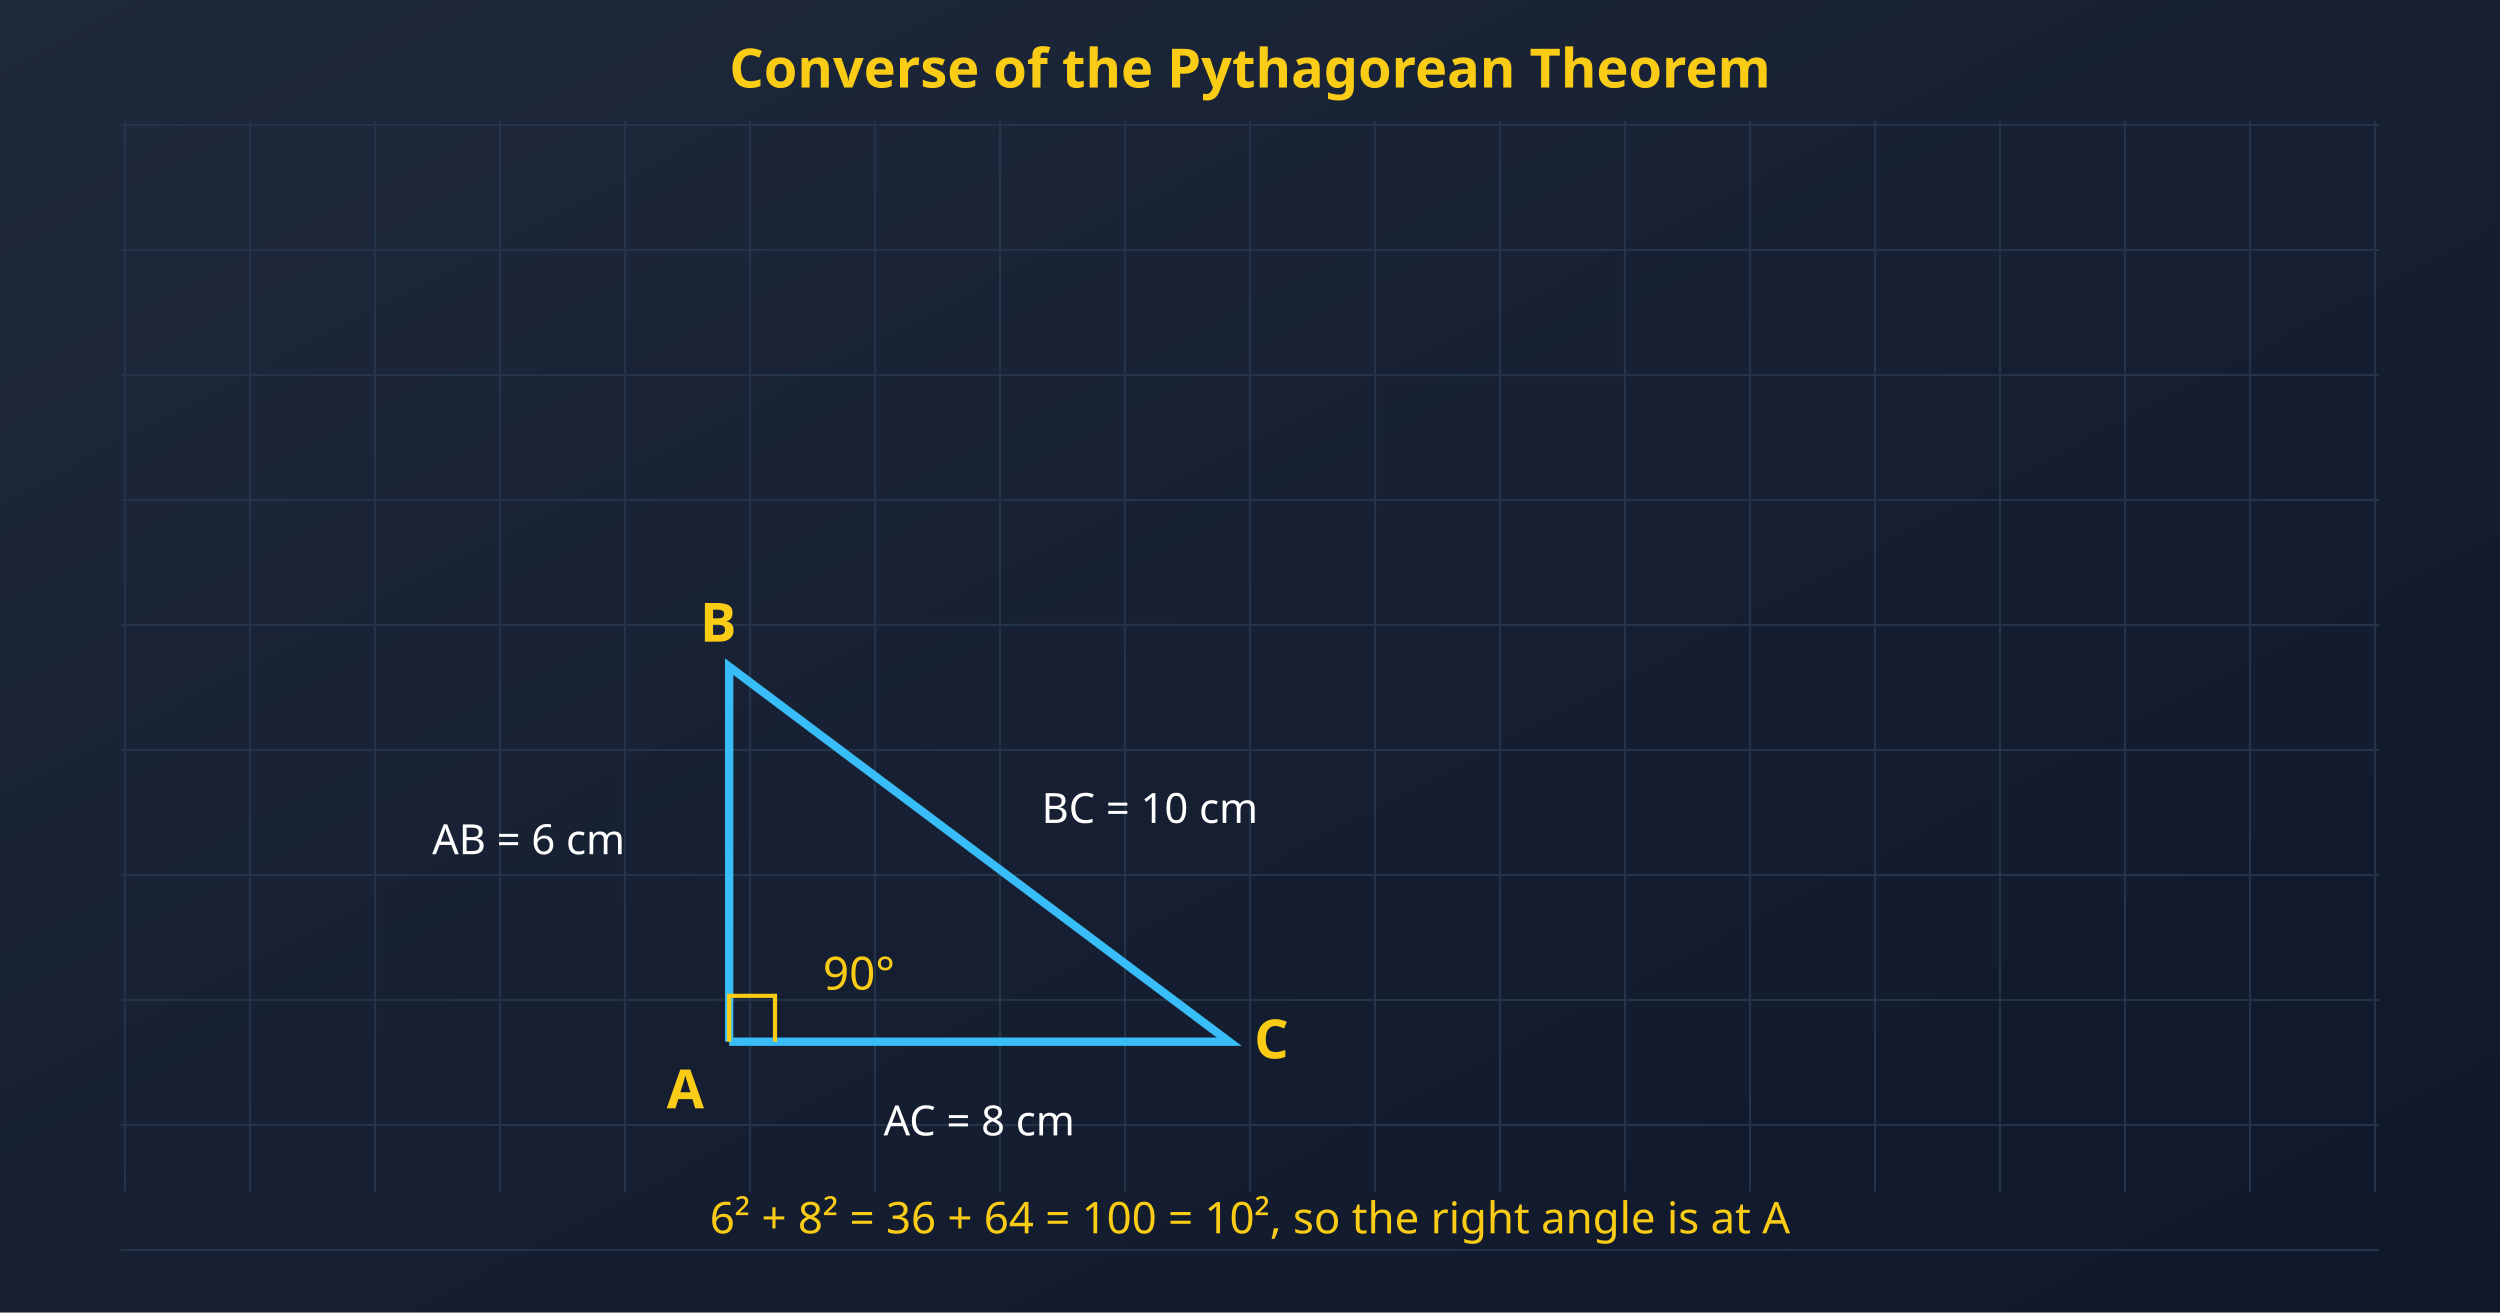
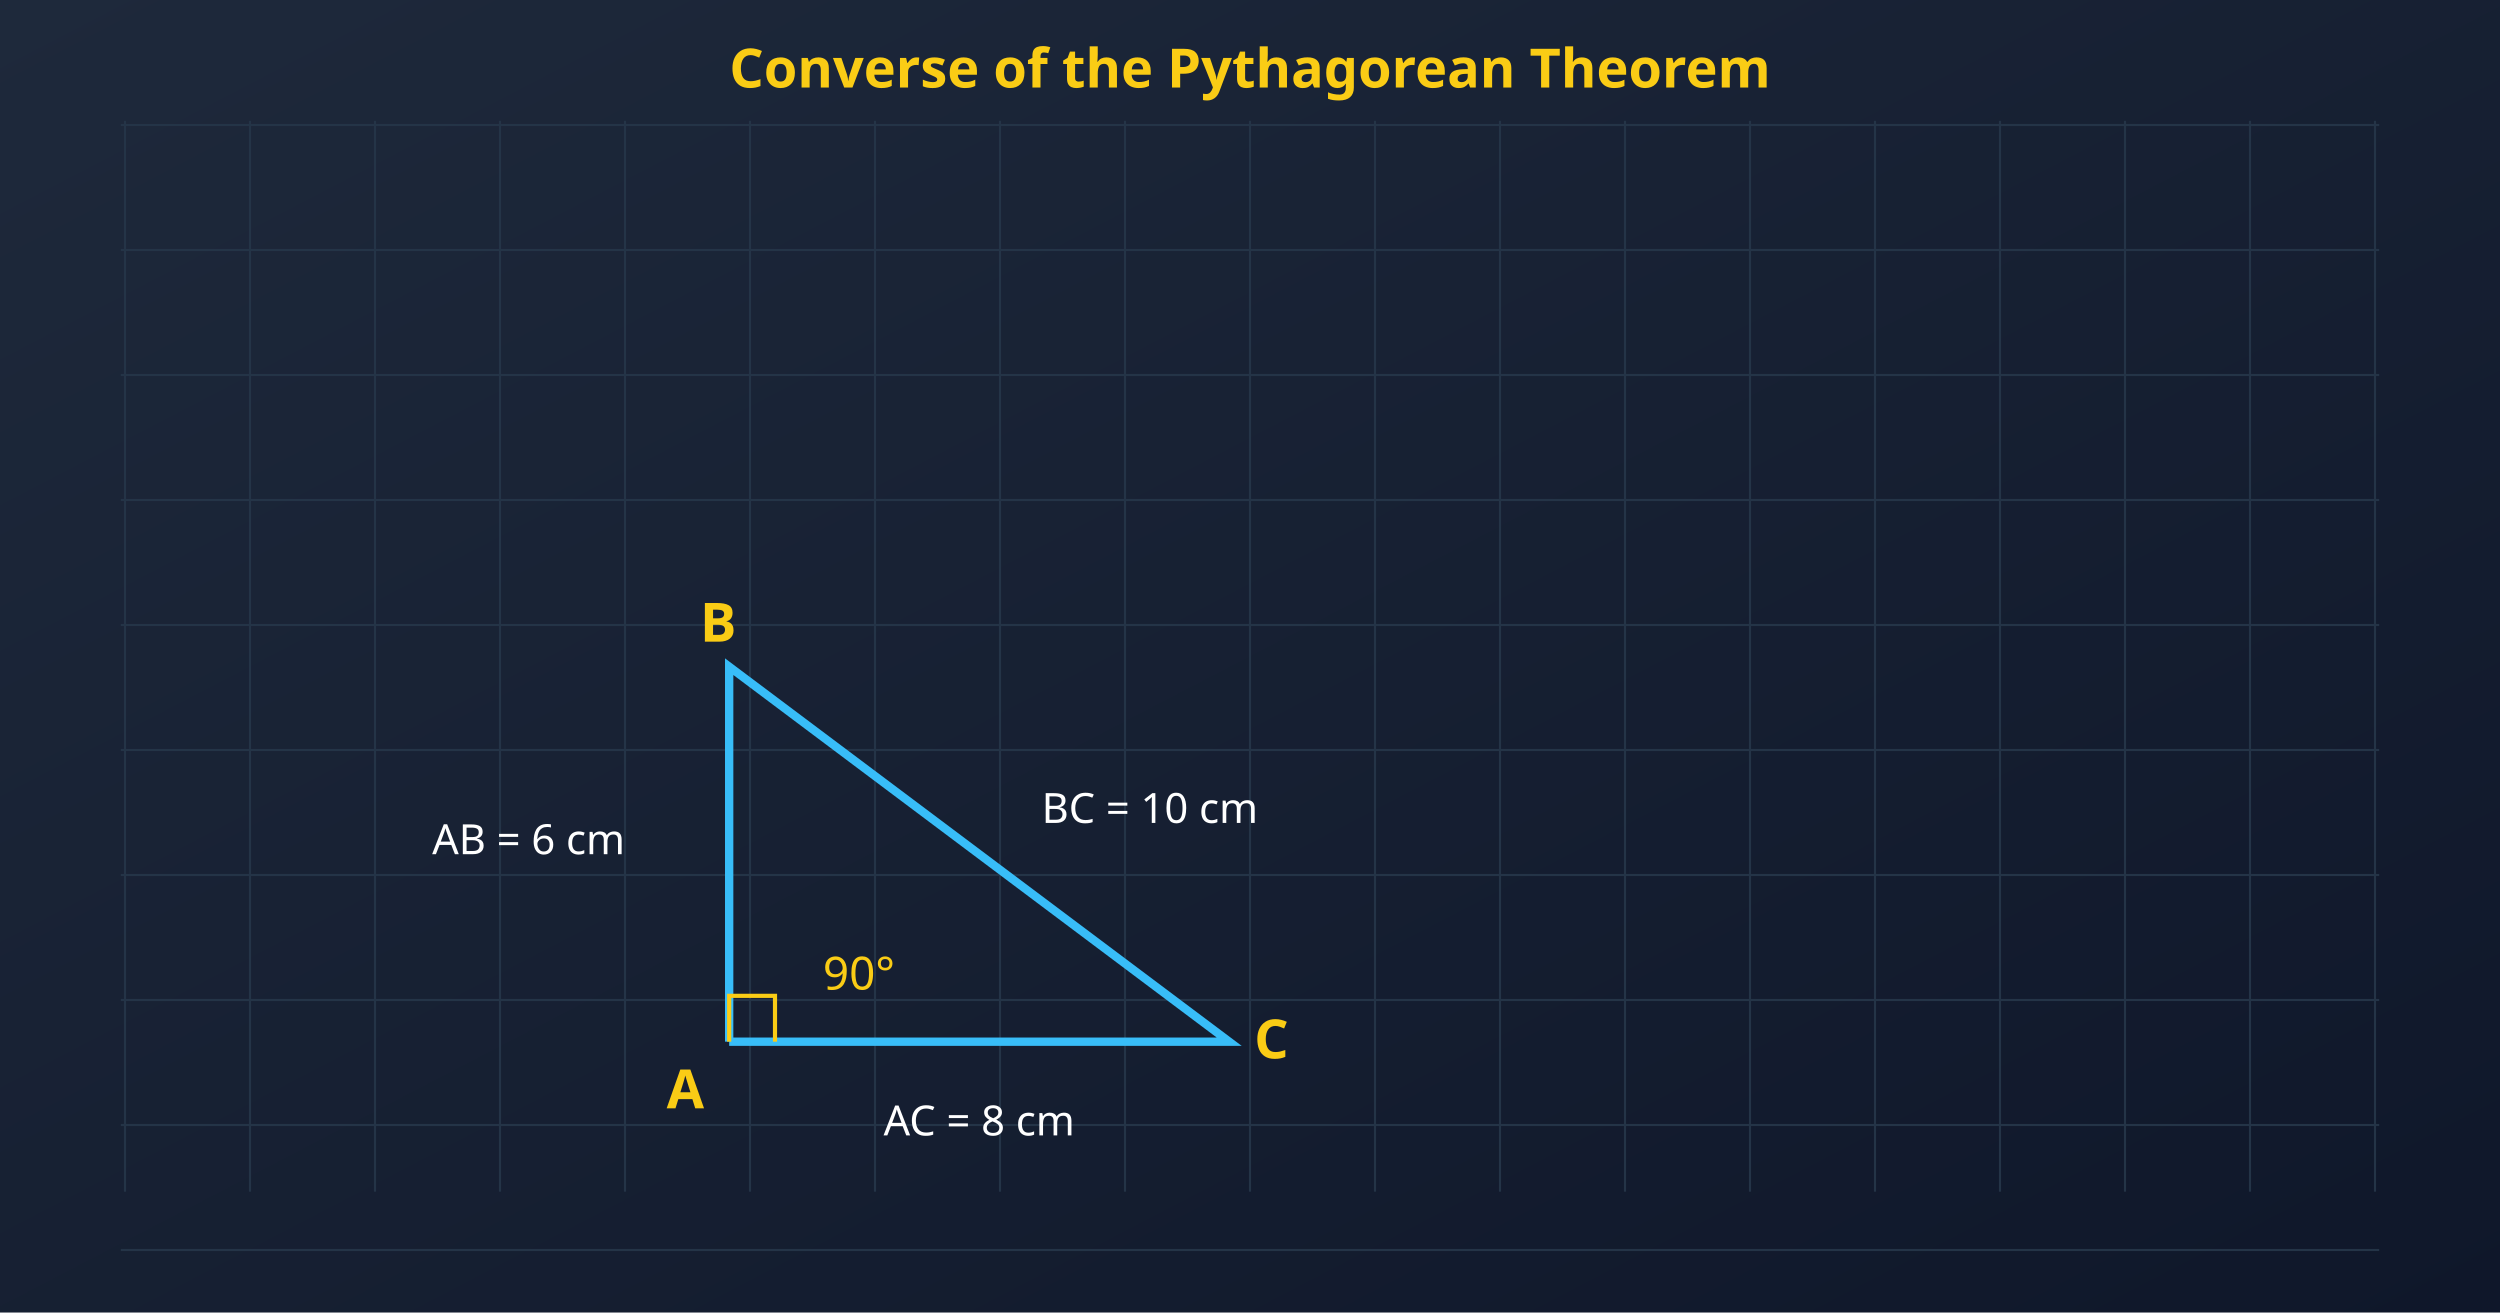
<svg xmlns="http://www.w3.org/2000/svg" width="1200" height="630" viewBox="0 0 1200 630">
  <defs>
    <linearGradient id="bg" x1="0" y1="0" x2="1" y2="1">
      <stop offset="0" stop-color="#1e293b" />
      <stop offset="1" stop-color="#0f172a" />
    </linearGradient>
  </defs>
  <rect x="0" y="0" width="1200" height="630" fill="url(#bg)" />
  <line x1="60" y1="58" x2="60" y2="572" stroke="#243447" stroke-width="1" />
  <line x1="120" y1="58" x2="120" y2="572" stroke="#243447" stroke-width="1" />
  <line x1="180" y1="58" x2="180" y2="572" stroke="#243447" stroke-width="1" />
  <line x1="240" y1="58" x2="240" y2="572" stroke="#243447" stroke-width="1" />
  <line x1="300" y1="58" x2="300" y2="572" stroke="#243447" stroke-width="1" />
  <line x1="360" y1="58" x2="360" y2="572" stroke="#243447" stroke-width="1" />
  <line x1="420" y1="58" x2="420" y2="572" stroke="#243447" stroke-width="1" />
  <line x1="480" y1="58" x2="480" y2="572" stroke="#243447" stroke-width="1" />
  <line x1="540" y1="58" x2="540" y2="572" stroke="#243447" stroke-width="1" />
  <line x1="600" y1="58" x2="600" y2="572" stroke="#243447" stroke-width="1" />
  <line x1="660" y1="58" x2="660" y2="572" stroke="#243447" stroke-width="1" />
  <line x1="720" y1="58" x2="720" y2="572" stroke="#243447" stroke-width="1" />
  <line x1="780" y1="58" x2="780" y2="572" stroke="#243447" stroke-width="1" />
  <line x1="840" y1="58" x2="840" y2="572" stroke="#243447" stroke-width="1" />
  <line x1="900" y1="58" x2="900" y2="572" stroke="#243447" stroke-width="1" />
  <line x1="960" y1="58" x2="960" y2="572" stroke="#243447" stroke-width="1" />
  <line x1="1020" y1="58" x2="1020" y2="572" stroke="#243447" stroke-width="1" />
  <line x1="1080" y1="58" x2="1080" y2="572" stroke="#243447" stroke-width="1" />
  <line x1="1140" y1="58" x2="1140" y2="572" stroke="#243447" stroke-width="1" />
  <line x1="58" y1="60" x2="1142" y2="60" stroke="#243447" stroke-width="1" />
  <line x1="58" y1="120" x2="1142" y2="120" stroke="#243447" stroke-width="1" />
  <line x1="58" y1="180" x2="1142" y2="180" stroke="#243447" stroke-width="1" />
  <line x1="58" y1="240" x2="1142" y2="240" stroke="#243447" stroke-width="1" />
  <line x1="58" y1="300" x2="1142" y2="300" stroke="#243447" stroke-width="1" />
  <line x1="58" y1="360" x2="1142" y2="360" stroke="#243447" stroke-width="1" />
  <line x1="58" y1="420" x2="1142" y2="420" stroke="#243447" stroke-width="1" />
  <line x1="58" y1="480" x2="1142" y2="480" stroke="#243447" stroke-width="1" />
  <line x1="58" y1="540" x2="1142" y2="540" stroke="#243447" stroke-width="1" />
  <line x1="58" y1="600" x2="1142" y2="600" stroke="#243447" stroke-width="1" />
  <text x="600.0" y="42.0" font-family="system-ui, sans-serif" font-size="26" fill="#facc15" text-anchor="middle" font-weight="bold">Converse of the Pythagorean Theorem</text>
  <polyline points="350.0,500.0 350.0,320.0 590.0,500.0 350.0,500.0" stroke="#38bdf8" stroke-width="4" fill="none" />
  <polyline points="350.0,500.0 350.0,478.0 372.0,478.0 372.0,500.0" stroke="#facc15" stroke-width="2" fill="none" />
  <text x="320.0" y="532.0" font-family="system-ui, sans-serif" font-size="26" fill="#facc15" text-anchor="start" font-weight="bold">A</text>
  <text x="336.0" y="308.0" font-family="system-ui, sans-serif" font-size="26" fill="#facc15" text-anchor="start" font-weight="bold">B</text>
  <text x="602.0" y="508.0" font-family="system-ui, sans-serif" font-size="26" fill="#facc15" text-anchor="start" font-weight="bold">C</text>
  <text x="300.0" y="410.0" font-family="system-ui, sans-serif" font-size="20" fill="#ffffff" text-anchor="end" font-weight="normal">AB = 6 cm</text>
  <text x="470.0" y="545.0" font-family="system-ui, sans-serif" font-size="20" fill="#ffffff" text-anchor="middle" font-weight="normal">AC = 8 cm</text>
  <text x="500.0" y="395.0" font-family="system-ui, sans-serif" font-size="20" fill="#ffffff" text-anchor="start" font-weight="normal">BC = 10 cm</text>
  <text x="395.0" y="475.0" font-family="system-ui, sans-serif" font-size="22" fill="#facc15" text-anchor="start" font-weight="normal">90°</text>
-   <text x="600.0" y="592.0" font-family="system-ui, sans-serif" font-size="21" fill="#facc15" text-anchor="middle" font-weight="normal">6² + 8² = 36 + 64 = 100 = 10², so the right angle is at A</text>
</svg>
